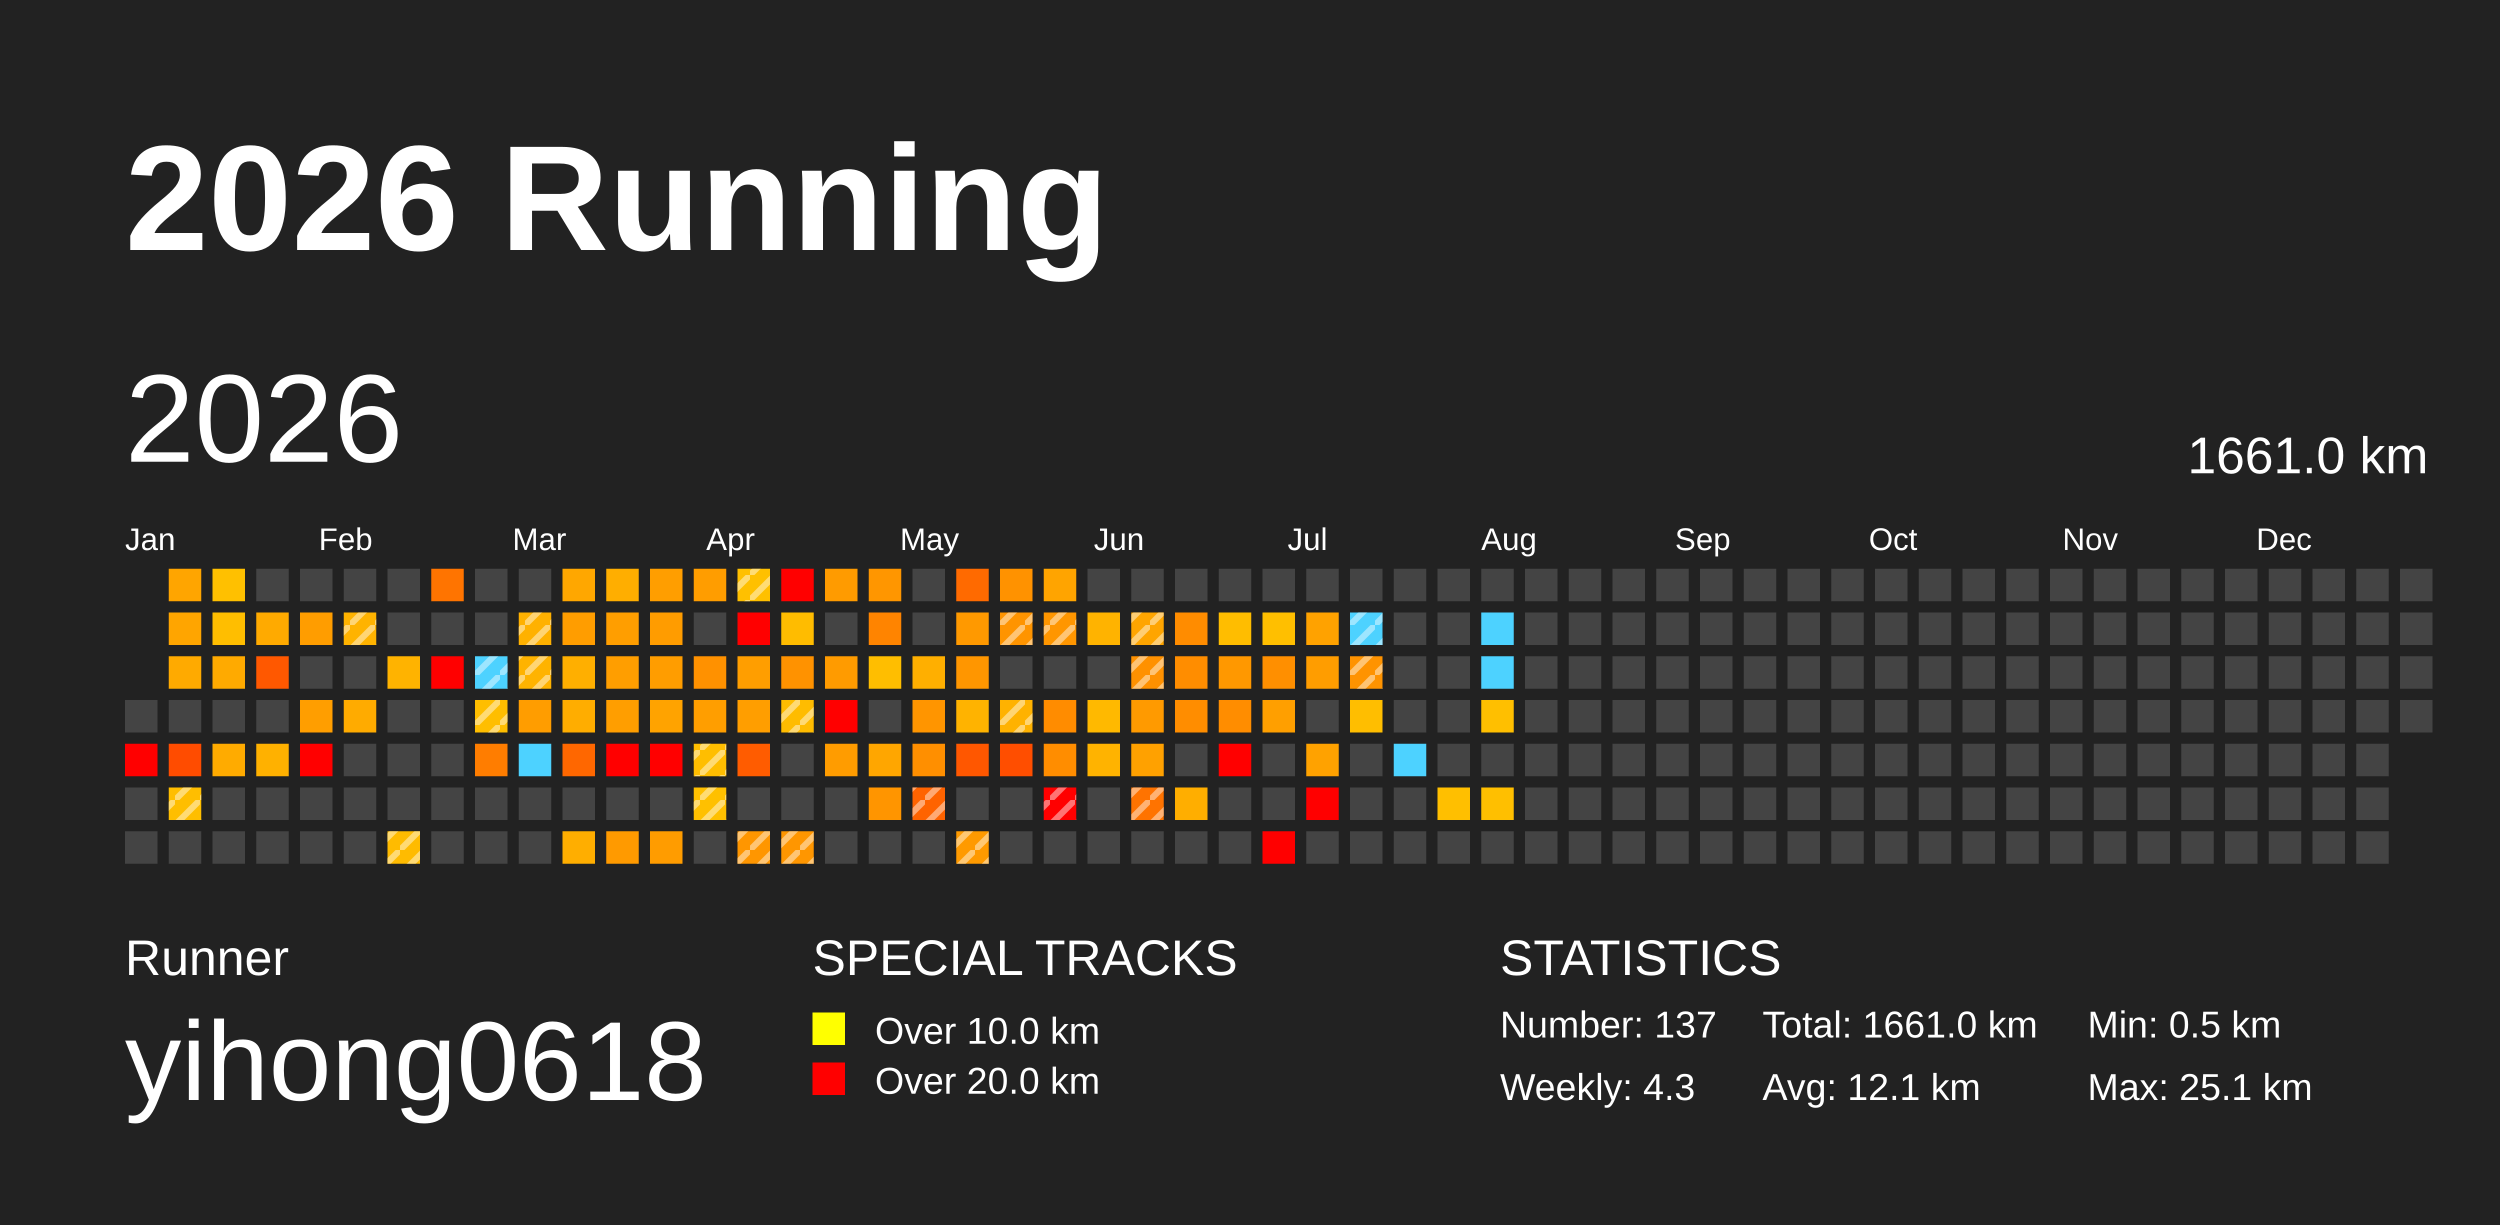
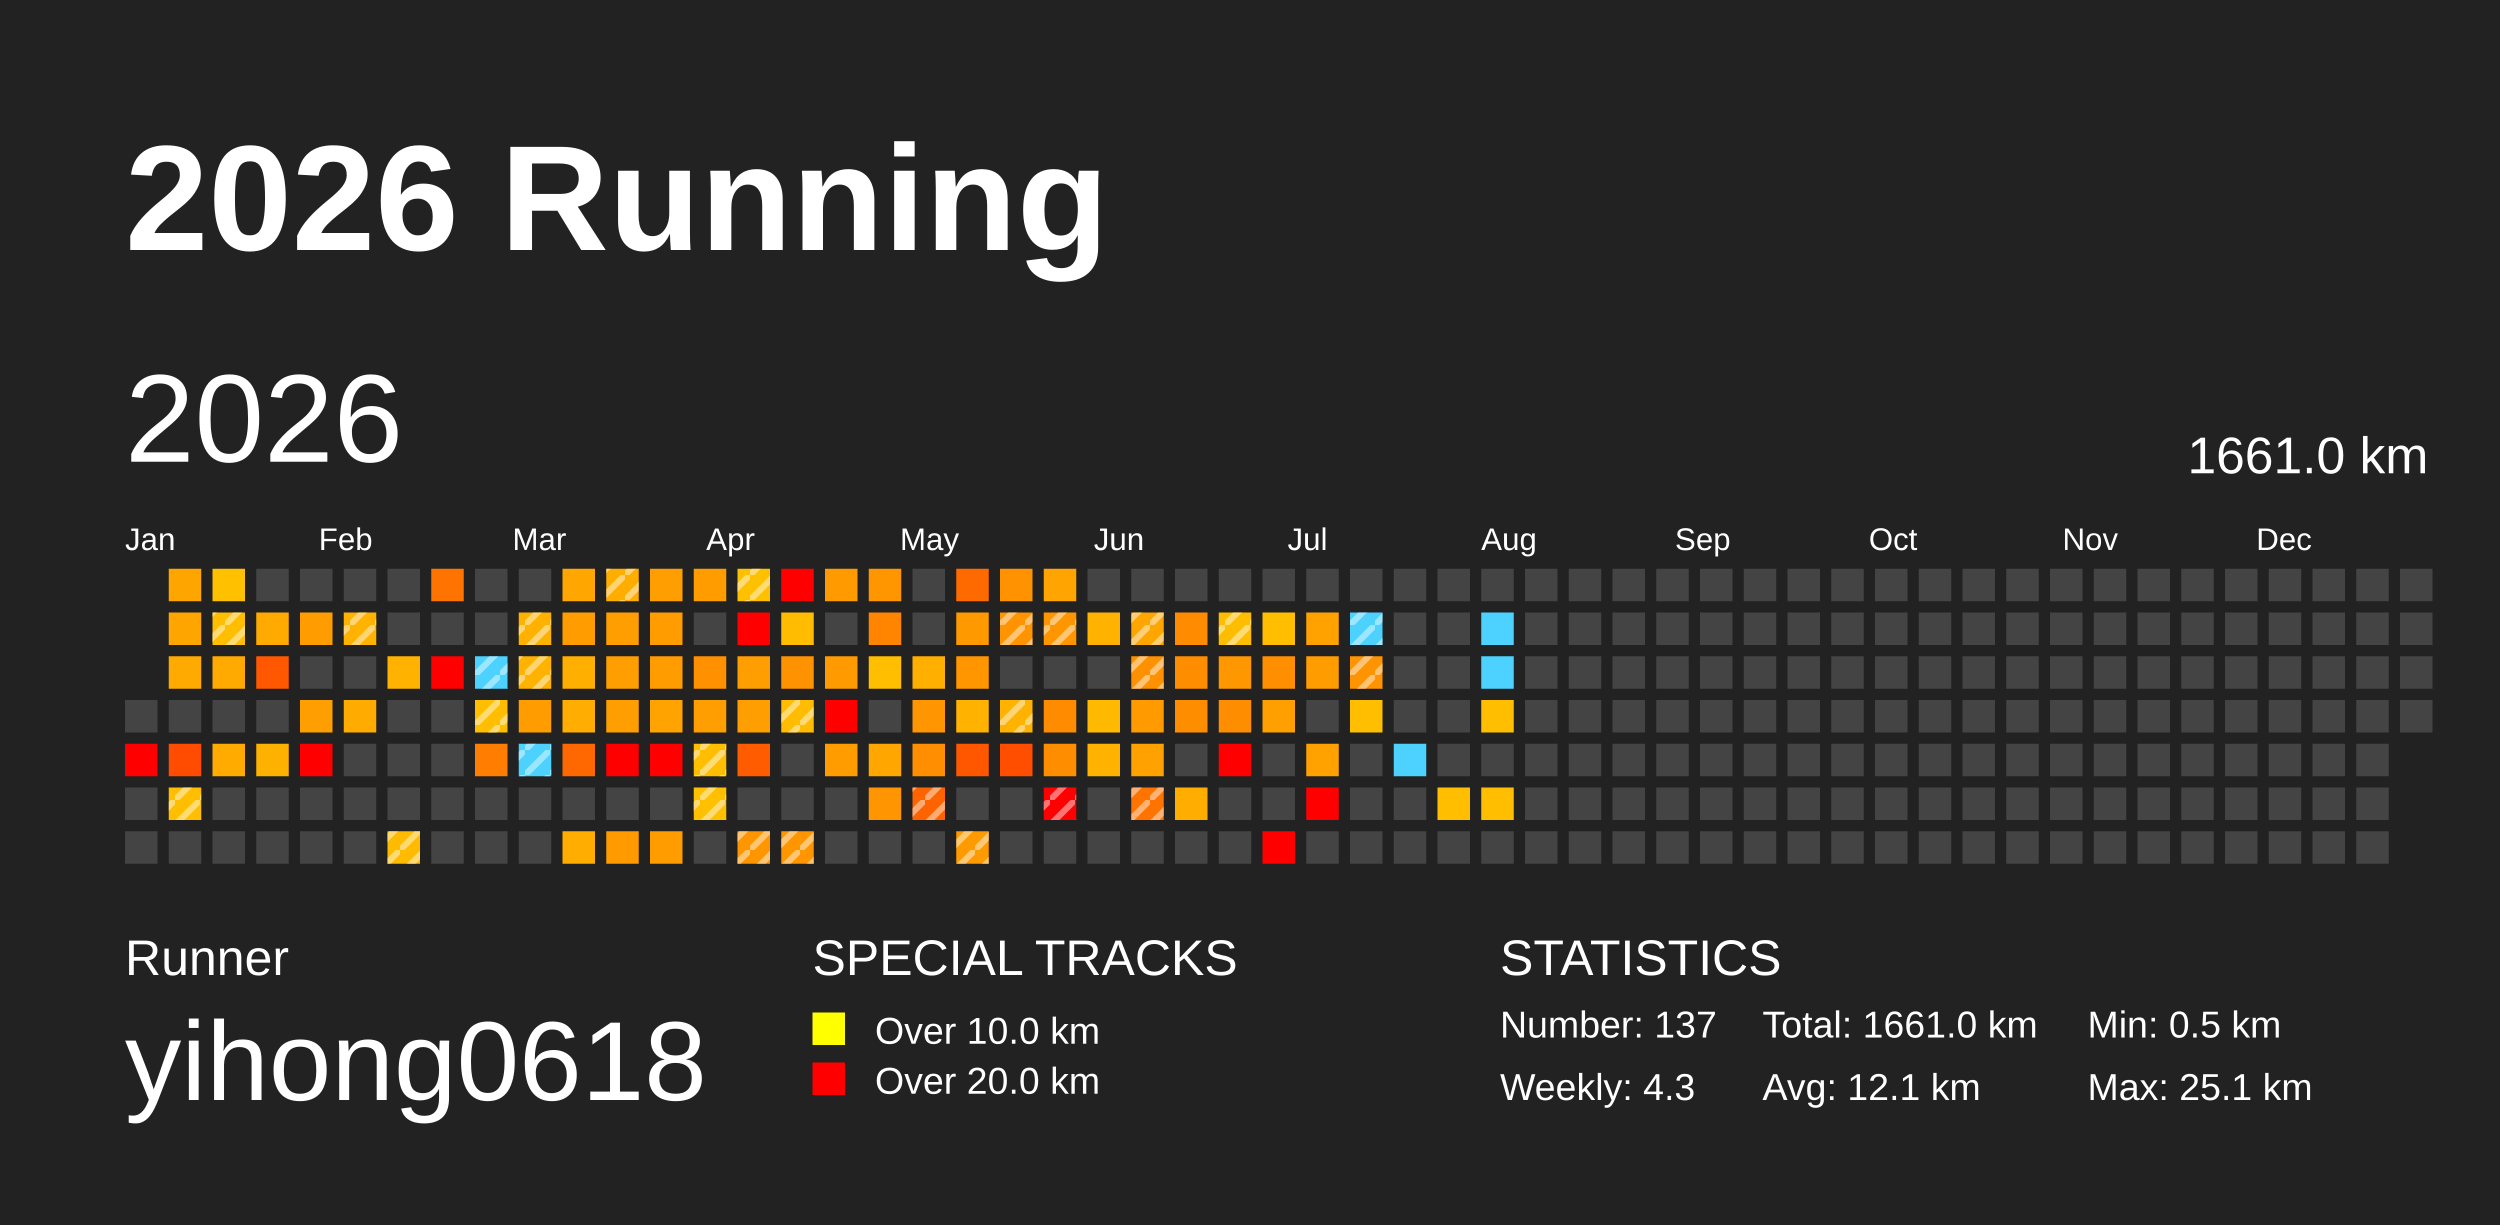
<svg xmlns="http://www.w3.org/2000/svg" baseProfile="full" height="98mm" version="1.1" viewBox="0,0,200,98" width="200mm">
  <defs>
    <pattern height="2" id="indoor-stripe" patternUnits="userSpaceOnUse" width="2">
      <line stroke="white" stroke-opacity="0.45" stroke-width="0.5" x1="0" x2="2" y1="2" y2="0" />
    </pattern>
  </defs>
  <rect fill="#222222" height="98" width="200" x="0" y="0" />
  <text fill="#FFFFFF" style="font-size:12px; font-family:Arial; font-weight:bold;" x="10" y="20">2026 Running</text>
  <text fill="#FFFFFF" style="font-size:4px; font-family:Arial" x="10" y="78">Runner</text>
  <text fill="#FFFFFF" style="font-size:9px; font-family:Arial" x="10" y="88">yihong0618</text>
  <text fill="#FFFFFF" style="font-size:4px; font-family:Arial" x="65" y="78">SPECIAL TRACKS</text>
  <rect fill="yellow" height="2.6" width="2.6" x="65" y="81" />
  <text fill="#FFFFFF" style="font-size:3px; font-family:Arial" x="70" y="83.5">Over 10.0 km</text>
  <rect fill="red" height="2.6" width="2.6" x="65" y="85" />
  <text fill="#FFFFFF" style="font-size:3px; font-family:Arial" x="70" y="87.5">Over 20.0 km</text>
  <text fill="#FFFFFF" style="font-size:4px; font-family:Arial" x="120" y="78">STATISTICS</text>
  <text fill="#FFFFFF" style="font-size:3px; font-family:Arial" x="120" y="83">Number: 137</text>
  <text fill="#FFFFFF" style="font-size:3px; font-family:Arial" x="120" y="88">Weekly: 4.3</text>
  <text fill="#FFFFFF" style="font-size:3px; font-family:Arial" x="141" y="83">Total: 1661.0 km</text>
  <text fill="#FFFFFF" style="font-size:3px; font-family:Arial" x="141" y="88">Avg: 12.1 km</text>
  <text fill="#FFFFFF" style="font-size:3px; font-family:Arial" x="167" y="83">Min: 0.5 km</text>
  <text fill="#FFFFFF" style="font-size:3px; font-family:Arial" x="167" y="88">Max: 25.1 km</text>
  <text dominant-baseline="hanging" fill="#FFFFFF" style="font-size:10.0px; font-family:Arial;" x="10" y="30">2026</text>
  <text dominant-baseline="hanging" fill="#FFFFFF" style="font-size:4.125px; font-family:Arial;" x="175" y="35">1661.0 km</text>
  <text fill="#FFFFFF" style="font-size:2.5px; font-family:Arial" x="10.0" y="44">Jan</text>
  <text fill="#FFFFFF" style="font-size:2.5px; font-family:Arial" x="25.5" y="44">Feb</text>
  <text fill="#FFFFFF" style="font-size:2.5px; font-family:Arial" x="41.0" y="44">Mar</text>
  <text fill="#FFFFFF" style="font-size:2.5px; font-family:Arial" x="56.5" y="44">Apr</text>
  <text fill="#FFFFFF" style="font-size:2.5px; font-family:Arial" x="72.0" y="44">May</text>
  <text fill="#FFFFFF" style="font-size:2.5px; font-family:Arial" x="87.5" y="44">Jun</text>
  <text fill="#FFFFFF" style="font-size:2.5px; font-family:Arial" x="103.0" y="44">Jul</text>
  <text fill="#FFFFFF" style="font-size:2.5px; font-family:Arial" x="118.5" y="44">Aug</text>
  <text fill="#FFFFFF" style="font-size:2.5px; font-family:Arial" x="134.0" y="44">Sep</text>
  <text fill="#FFFFFF" style="font-size:2.5px; font-family:Arial" x="149.5" y="44">Oct</text>
  <text fill="#FFFFFF" style="font-size:2.5px; font-family:Arial" x="165.0" y="44">Nov</text>
  <text fill="#FFFFFF" style="font-size:2.5px; font-family:Arial" x="180.5" y="44">Dec</text>
  <rect fill="#444444" height="2.6" width="2.6" x="10.0" y="56.0" />
  <rect fill="red" height="2.6" width="2.6" x="10.0" y="59.5" />
  <rect fill="#444444" height="2.6" width="2.6" x="10.0" y="63.0" />
  <rect fill="#444444" height="2.6" width="2.6" x="10.0" y="66.5" />
  <rect fill="#ffa500" height="2.6" width="2.6" x="13.5" y="45.5" />
  <rect fill="#ffa500" height="2.6" width="2.6" x="13.5" y="49.0" />
  <rect fill="#ffaa00" height="2.6" width="2.6" x="13.5" y="52.5" />
  <rect fill="#444444" height="2.6" width="2.6" x="13.5" y="56.0" />
  <rect fill="#ff4c00" height="2.6" width="2.6" x="13.5" y="59.5" />
  <rect fill="#ffbe00" height="2.6" width="2.6" x="13.5" y="63.0" />
  <rect fill="url(#indoor-stripe)" height="2.6" style="pointer-events: none;" width="2.6" x="13.5" y="63.0" />
  <rect fill="#444444" height="2.6" width="2.6" x="13.5" y="66.5" />
  <rect fill="#ffc000" height="2.6" width="2.6" x="17.0" y="45.5" />
  <rect fill="#ffbe00" height="2.6" width="2.6" x="17.0" y="49.0" />
+   <rect fill="url(#indoor-stripe)" height="2.6" style="pointer-events: none;" width="2.6" x="17.0" y="49.0" />
  <rect fill="#ffaa00" height="2.6" width="2.6" x="17.0" y="52.5" />
  <rect fill="#444444" height="2.6" width="2.6" x="17.0" y="56.0" />
  <rect fill="#ffab00" height="2.6" width="2.6" x="17.0" y="59.5" />
  <rect fill="#444444" height="2.6" width="2.6" x="17.0" y="63.0" />
  <rect fill="#444444" height="2.6" width="2.6" x="17.0" y="66.5" />
  <rect fill="#444444" height="2.6" width="2.6" x="20.5" y="45.5" />
  <rect fill="#ffaa00" height="2.6" width="2.6" x="20.5" y="49.0" />
  <rect fill="#ff5800" height="2.6" width="2.6" x="20.5" y="52.5" />
  <rect fill="#444444" height="2.6" width="2.6" x="20.5" y="56.0" />
  <rect fill="#ffb100" height="2.6" width="2.6" x="20.5" y="59.5" />
  <rect fill="#444444" height="2.6" width="2.6" x="20.5" y="63.0" />
  <rect fill="#444444" height="2.6" width="2.6" x="20.5" y="66.5" />
  <rect fill="#444444" height="2.6" width="2.6" x="24.0" y="45.5" />
  <rect fill="#ff9d00" height="2.6" width="2.6" x="24.0" y="49.0" />
  <rect fill="#444444" height="2.6" width="2.6" x="24.0" y="52.5" />
  <rect fill="#ff9e00" height="2.6" width="2.6" x="24.0" y="56.0" />
  <rect fill="red" height="2.6" width="2.6" x="24.0" y="59.5" />
  <rect fill="#444444" height="2.6" width="2.6" x="24.0" y="63.0" />
  <rect fill="#444444" height="2.6" width="2.6" x="24.0" y="66.5" />
  <rect fill="#444444" height="2.6" width="2.6" x="27.5" y="45.5" />
  <rect fill="#ffb300" height="2.6" width="2.6" x="27.5" y="49.0" />
  <rect fill="url(#indoor-stripe)" height="2.6" style="pointer-events: none;" width="2.6" x="27.5" y="49.0" />
  <rect fill="#444444" height="2.6" width="2.6" x="27.5" y="52.5" />
  <rect fill="#ffab00" height="2.6" width="2.6" x="27.5" y="56.0" />
  <rect fill="#444444" height="2.6" width="2.6" x="27.5" y="59.5" />
  <rect fill="#444444" height="2.6" width="2.6" x="27.5" y="63.0" />
  <rect fill="#444444" height="2.6" width="2.6" x="27.5" y="66.5" />
  <rect fill="#444444" height="2.6" width="2.6" x="31.0" y="45.5" />
  <rect fill="#444444" height="2.6" width="2.6" x="31.0" y="49.0" />
  <rect fill="#ffb300" height="2.6" width="2.6" x="31.0" y="52.5" />
  <rect fill="#444444" height="2.6" width="2.6" x="31.0" y="56.0" />
  <rect fill="#444444" height="2.6" width="2.6" x="31.0" y="59.5" />
  <rect fill="#444444" height="2.6" width="2.6" x="31.0" y="63.0" />
  <rect fill="#ffbb00" height="2.6" width="2.6" x="31.0" y="66.5" />
  <rect fill="url(#indoor-stripe)" height="2.6" style="pointer-events: none;" width="2.6" x="31.0" y="66.5" />
  <rect fill="#ff7400" height="2.6" width="2.6" x="34.5" y="45.5" />
  <rect fill="#444444" height="2.6" width="2.6" x="34.5" y="49.0" />
  <rect fill="red" height="2.6" width="2.6" x="34.5" y="52.5" />
  <rect fill="#444444" height="2.6" width="2.6" x="34.5" y="56.0" />
  <rect fill="#444444" height="2.6" width="2.6" x="34.5" y="59.5" />
  <rect fill="#444444" height="2.6" width="2.6" x="34.5" y="63.0" />
  <rect fill="#444444" height="2.6" width="2.6" x="34.5" y="66.5" />
  <rect fill="#444444" height="2.6" width="2.6" x="38.0" y="45.5" />
  <rect fill="#444444" height="2.6" width="2.6" x="38.0" y="49.0" />
  <rect fill="#4dd2ff" height="2.6" width="2.6" x="38.0" y="52.5" />
  <rect fill="url(#indoor-stripe)" height="2.6" style="pointer-events: none;" width="2.6" x="38.0" y="52.5" />
  <rect fill="#ffbe00" height="2.6" width="2.6" x="38.0" y="56.0" />
  <rect fill="url(#indoor-stripe)" height="2.6" style="pointer-events: none;" width="2.6" x="38.0" y="56.0" />
  <rect fill="#ff7d00" height="2.6" width="2.6" x="38.0" y="59.5" />
  <rect fill="#444444" height="2.6" width="2.6" x="38.0" y="63.0" />
  <rect fill="#444444" height="2.6" width="2.6" x="38.0" y="66.5" />
  <rect fill="#444444" height="2.6" width="2.6" x="41.5" y="45.5" />
  <rect fill="#ffb100" height="2.6" width="2.6" x="41.5" y="49.0" />
  <rect fill="url(#indoor-stripe)" height="2.6" style="pointer-events: none;" width="2.6" x="41.5" y="49.0" />
  <rect fill="#ffb300" height="2.6" width="2.6" x="41.5" y="52.5" />
  <rect fill="url(#indoor-stripe)" height="2.6" style="pointer-events: none;" width="2.6" x="41.5" y="52.5" />
  <rect fill="#ff9d00" height="2.6" width="2.6" x="41.5" y="56.0" />
  <rect fill="#4dd2ff" height="2.6" width="2.6" x="41.5" y="59.5" />
+   <rect fill="url(#indoor-stripe)" height="2.6" style="pointer-events: none;" width="2.6" x="41.5" y="59.5" />
  <rect fill="#444444" height="2.6" width="2.6" x="41.5" y="63.0" />
  <rect fill="#444444" height="2.6" width="2.6" x="41.5" y="66.5" />
  <rect fill="#ffa700" height="2.6" width="2.6" x="45.0" y="45.5" />
  <rect fill="#ff9d00" height="2.6" width="2.6" x="45.0" y="49.0" />
  <rect fill="#ffaf00" height="2.6" width="2.6" x="45.0" y="52.5" />
  <rect fill="#ffad00" height="2.6" width="2.6" x="45.0" y="56.0" />
  <rect fill="#ff6700" height="2.6" width="2.6" x="45.0" y="59.5" />
  <rect fill="#444444" height="2.6" width="2.6" x="45.0" y="63.0" />
  <rect fill="#ffae00" height="2.6" width="2.6" x="45.0" y="66.5" />
  <rect fill="#ffae00" height="2.6" width="2.6" x="48.5" y="45.5" />
+   <rect fill="url(#indoor-stripe)" height="2.6" style="pointer-events: none;" width="2.6" x="48.5" y="45.5" />
  <rect fill="#ff9e00" height="2.6" width="2.6" x="48.5" y="49.0" />
  <rect fill="#ff9e00" height="2.6" width="2.6" x="48.5" y="52.5" />
  <rect fill="#ff9e00" height="2.6" width="2.6" x="48.5" y="56.0" />
  <rect fill="red" height="2.6" width="2.6" x="48.5" y="59.5" />
  <rect fill="#444444" height="2.6" width="2.6" x="48.5" y="63.0" />
  <rect fill="#ff9a00" height="2.6" width="2.6" x="48.5" y="66.5" />
  <rect fill="#ff9e00" height="2.6" width="2.6" x="52.0" y="45.5" />
  <rect fill="#ff9c00" height="2.6" width="2.6" x="52.0" y="49.0" />
  <rect fill="#ff9d00" height="2.6" width="2.6" x="52.0" y="52.5" />
  <rect fill="#ffa300" height="2.6" width="2.6" x="52.0" y="56.0" />
  <rect fill="red" height="2.6" width="2.6" x="52.0" y="59.5" />
  <rect fill="#444444" height="2.6" width="2.6" x="52.0" y="63.0" />
  <rect fill="#ff9c00" height="2.6" width="2.6" x="52.0" y="66.5" />
  <rect fill="#ff9d00" height="2.6" width="2.6" x="55.5" y="45.5" />
  <rect fill="#444444" height="2.6" width="2.6" x="55.5" y="49.0" />
  <rect fill="#ff9100" height="2.6" width="2.6" x="55.5" y="52.5" />
  <rect fill="#ff9e00" height="2.6" width="2.6" x="55.5" y="56.0" />
  <rect fill="#ffbe00" height="2.6" width="2.6" x="55.5" y="59.5" />
  <rect fill="url(#indoor-stripe)" height="2.6" style="pointer-events: none;" width="2.6" x="55.5" y="59.5" />
  <rect fill="#ffc000" height="2.6" width="2.6" x="55.5" y="63.0" />
  <rect fill="url(#indoor-stripe)" height="2.6" style="pointer-events: none;" width="2.6" x="55.5" y="63.0" />
  <rect fill="#444444" height="2.6" width="2.6" x="55.5" y="66.5" />
  <rect fill="#ffc000" height="2.6" width="2.6" x="59.0" y="45.5" />
  <rect fill="url(#indoor-stripe)" height="2.6" style="pointer-events: none;" width="2.6" x="59.0" y="45.5" />
  <rect fill="red" height="2.6" width="2.6" x="59.0" y="49.0" />
  <rect fill="#ff9e00" height="2.6" width="2.6" x="59.0" y="52.5" />
  <rect fill="#ff9e00" height="2.6" width="2.6" x="59.0" y="56.0" />
  <rect fill="#ff5c00" height="2.6" width="2.6" x="59.0" y="59.5" />
  <rect fill="#444444" height="2.6" width="2.6" x="59.0" y="63.0" />
  <rect fill="#ff9600" height="2.6" width="2.6" x="59.0" y="66.5" />
  <rect fill="url(#indoor-stripe)" height="2.6" style="pointer-events: none;" width="2.6" x="59.0" y="66.5" />
  <rect fill="red" height="2.6" width="2.6" x="62.5" y="45.5" />
  <rect fill="#ffbc00" height="2.6" width="2.6" x="62.5" y="49.0" />
  <rect fill="#ff9200" height="2.6" width="2.6" x="62.5" y="52.5" />
  <rect fill="#ffbc00" height="2.6" width="2.6" x="62.5" y="56.0" />
  <rect fill="url(#indoor-stripe)" height="2.6" style="pointer-events: none;" width="2.6" x="62.5" y="56.0" />
  <rect fill="#444444" height="2.6" width="2.6" x="62.5" y="59.5" />
  <rect fill="#444444" height="2.6" width="2.6" x="62.5" y="63.0" />
  <rect fill="#ff9600" height="2.6" width="2.6" x="62.5" y="66.5" />
  <rect fill="url(#indoor-stripe)" height="2.6" style="pointer-events: none;" width="2.6" x="62.5" y="66.5" />
  <rect fill="#ff9b00" height="2.6" width="2.6" x="66.0" y="45.5" />
  <rect fill="#444444" height="2.6" width="2.6" x="66.0" y="49.0" />
  <rect fill="#ff9b00" height="2.6" width="2.6" x="66.0" y="52.5" />
  <rect fill="red" height="2.6" width="2.6" x="66.0" y="56.0" />
  <rect fill="#ff9c00" height="2.6" width="2.6" x="66.0" y="59.5" />
  <rect fill="#444444" height="2.6" width="2.6" x="66.0" y="63.0" />
  <rect fill="#444444" height="2.6" width="2.6" x="66.0" y="66.5" />
  <rect fill="#ff9600" height="2.6" width="2.6" x="69.5" y="45.5" />
  <rect fill="#ff8400" height="2.6" width="2.6" x="69.5" y="49.0" />
  <rect fill="#ffbe00" height="2.6" width="2.6" x="69.5" y="52.5" />
  <rect fill="#444444" height="2.6" width="2.6" x="69.5" y="56.0" />
  <rect fill="#ffa600" height="2.6" width="2.6" x="69.5" y="59.5" />
  <rect fill="#ff9500" height="2.6" width="2.6" x="69.5" y="63.0" />
  <rect fill="#444444" height="2.6" width="2.6" x="69.5" y="66.5" />
  <rect fill="#444444" height="2.6" width="2.6" x="73.0" y="45.5" />
  <rect fill="#444444" height="2.6" width="2.6" x="73.0" y="49.0" />
  <rect fill="#ffaf00" height="2.6" width="2.6" x="73.0" y="52.5" />
  <rect fill="#ff9500" height="2.6" width="2.6" x="73.0" y="56.0" />
  <rect fill="#ff8f00" height="2.6" width="2.6" x="73.0" y="59.5" />
  <rect fill="#ff6300" height="2.6" width="2.6" x="73.0" y="63.0" />
  <rect fill="url(#indoor-stripe)" height="2.6" style="pointer-events: none;" width="2.6" x="73.0" y="63.0" />
  <rect fill="#444444" height="2.6" width="2.6" x="73.0" y="66.5" />
  <rect fill="#ff6a00" height="2.6" width="2.6" x="76.5" y="45.5" />
  <rect fill="#ff9900" height="2.6" width="2.6" x="76.5" y="49.0" />
  <rect fill="#ff9600" height="2.6" width="2.6" x="76.5" y="52.5" />
  <rect fill="#ffb300" height="2.6" width="2.6" x="76.5" y="56.0" />
  <rect fill="#ff5700" height="2.6" width="2.6" x="76.5" y="59.5" />
  <rect fill="#444444" height="2.6" width="2.6" x="76.5" y="63.0" />
  <rect fill="#ff9a00" height="2.6" width="2.6" x="76.5" y="66.5" />
  <rect fill="url(#indoor-stripe)" height="2.6" style="pointer-events: none;" width="2.6" x="76.5" y="66.5" />
  <rect fill="#ff9200" height="2.6" width="2.6" x="80.0" y="45.5" />
  <rect fill="#ff9400" height="2.6" width="2.6" x="80.0" y="49.0" />
  <rect fill="url(#indoor-stripe)" height="2.6" style="pointer-events: none;" width="2.6" x="80.0" y="49.0" />
  <rect fill="#444444" height="2.6" width="2.6" x="80.0" y="52.5" />
  <rect fill="#ffb200" height="2.6" width="2.6" x="80.0" y="56.0" />
  <rect fill="url(#indoor-stripe)" height="2.6" style="pointer-events: none;" width="2.6" x="80.0" y="56.0" />
  <rect fill="#ff4e00" height="2.6" width="2.6" x="80.0" y="59.5" />
  <rect fill="#444444" height="2.6" width="2.6" x="80.0" y="63.0" />
  <rect fill="#444444" height="2.6" width="2.6" x="80.0" y="66.5" />
  <rect fill="#ffa400" height="2.6" width="2.6" x="83.5" y="45.5" />
  <rect fill="#ff9600" height="2.6" width="2.6" x="83.5" y="49.0" />
  <rect fill="url(#indoor-stripe)" height="2.6" style="pointer-events: none;" width="2.6" x="83.5" y="49.0" />
  <rect fill="#444444" height="2.6" width="2.6" x="83.5" y="52.5" />
  <rect fill="#ff8c00" height="2.6" width="2.6" x="83.5" y="56.0" />
  <rect fill="#ff8d00" height="2.6" width="2.6" x="83.5" y="59.5" />
  <rect fill="red" height="2.6" width="2.6" x="83.5" y="63.0" />
  <rect fill="url(#indoor-stripe)" height="2.6" style="pointer-events: none;" width="2.6" x="83.5" y="63.0" />
  <rect fill="#444444" height="2.6" width="2.6" x="83.5" y="66.5" />
  <rect fill="#444444" height="2.6" width="2.6" x="87.0" y="45.5" />
  <rect fill="#ffb300" height="2.6" width="2.6" x="87.0" y="49.0" />
  <rect fill="#444444" height="2.6" width="2.6" x="87.0" y="52.5" />
  <rect fill="#ffb900" height="2.6" width="2.6" x="87.0" y="56.0" />
  <rect fill="#ffb300" height="2.6" width="2.6" x="87.0" y="59.5" />
  <rect fill="#444444" height="2.6" width="2.6" x="87.0" y="63.0" />
  <rect fill="#444444" height="2.6" width="2.6" x="87.0" y="66.5" />
  <rect fill="#444444" height="2.6" width="2.6" x="90.5" y="45.5" />
  <rect fill="#ffa500" height="2.6" width="2.6" x="90.5" y="49.0" />
  <rect fill="url(#indoor-stripe)" height="2.6" style="pointer-events: none;" width="2.6" x="90.5" y="49.0" />
  <rect fill="#ff9100" height="2.6" width="2.6" x="90.5" y="52.5" />
  <rect fill="url(#indoor-stripe)" height="2.6" style="pointer-events: none;" width="2.6" x="90.5" y="52.5" />
  <rect fill="#ff9a00" height="2.6" width="2.6" x="90.5" y="56.0" />
  <rect fill="#ffa100" height="2.6" width="2.6" x="90.5" y="59.5" />
  <rect fill="#ff7300" height="2.6" width="2.6" x="90.5" y="63.0" />
  <rect fill="url(#indoor-stripe)" height="2.6" style="pointer-events: none;" width="2.6" x="90.5" y="63.0" />
  <rect fill="#444444" height="2.6" width="2.6" x="90.5" y="66.5" />
  <rect fill="#444444" height="2.6" width="2.6" x="94.0" y="45.5" />
  <rect fill="#ff8c00" height="2.6" width="2.6" x="94.0" y="49.0" />
  <rect fill="#ff8d00" height="2.6" width="2.6" x="94.0" y="52.5" />
  <rect fill="#ff8d00" height="2.6" width="2.6" x="94.0" y="56.0" />
  <rect fill="#444444" height="2.6" width="2.6" x="94.0" y="59.5" />
  <rect fill="#ffae00" height="2.6" width="2.6" x="94.0" y="63.0" />
  <rect fill="#444444" height="2.6" width="2.6" x="94.0" y="66.5" />
  <rect fill="#444444" height="2.6" width="2.6" x="97.5" y="45.5" />
  <rect fill="#ffbd00" height="2.6" width="2.6" x="97.5" y="49.0" />
+   <rect fill="url(#indoor-stripe)" height="2.6" style="pointer-events: none;" width="2.6" x="97.5" y="49.0" />
  <rect fill="#ff9800" height="2.6" width="2.6" x="97.5" y="52.5" />
  <rect fill="#ff8d00" height="2.6" width="2.6" x="97.5" y="56.0" />
  <rect fill="red" height="2.6" width="2.6" x="97.5" y="59.5" />
  <rect fill="#444444" height="2.6" width="2.6" x="97.5" y="63.0" />
  <rect fill="#444444" height="2.6" width="2.6" x="97.5" y="66.5" />
  <rect fill="#444444" height="2.6" width="2.6" x="101.0" y="45.5" />
  <rect fill="#ffbf00" height="2.6" width="2.6" x="101.0" y="49.0" />
  <rect fill="#ff8f00" height="2.6" width="2.6" x="101.0" y="52.5" />
  <rect fill="#ff9f00" height="2.6" width="2.6" x="101.0" y="56.0" />
  <rect fill="#444444" height="2.6" width="2.6" x="101.0" y="59.5" />
  <rect fill="#444444" height="2.6" width="2.6" x="101.0" y="63.0" />
  <rect fill="red" height="2.6" width="2.6" x="101.0" y="66.5" />
  <rect fill="#444444" height="2.6" width="2.6" x="104.5" y="45.5" />
  <rect fill="#ffa200" height="2.6" width="2.6" x="104.5" y="49.0" />
  <rect fill="#ff9d00" height="2.6" width="2.6" x="104.5" y="52.5" />
  <rect fill="#444444" height="2.6" width="2.6" x="104.5" y="56.0" />
  <rect fill="#ffa200" height="2.6" width="2.6" x="104.5" y="59.5" />
  <rect fill="red" height="2.6" width="2.6" x="104.5" y="63.0" />
  <rect fill="#444444" height="2.6" width="2.6" x="104.5" y="66.5" />
  <rect fill="#444444" height="2.6" width="2.6" x="108.0" y="45.5" />
  <rect fill="#4dd2ff" height="2.6" width="2.6" x="108.0" y="49.0" />
  <rect fill="url(#indoor-stripe)" height="2.6" style="pointer-events: none;" width="2.6" x="108.0" y="49.0" />
  <rect fill="#ff9300" height="2.6" width="2.6" x="108.0" y="52.5" />
  <rect fill="url(#indoor-stripe)" height="2.6" style="pointer-events: none;" width="2.6" x="108.0" y="52.5" />
  <rect fill="#ffbe00" height="2.6" width="2.6" x="108.0" y="56.0" />
  <rect fill="#444444" height="2.6" width="2.6" x="108.0" y="59.5" />
  <rect fill="#444444" height="2.6" width="2.6" x="108.0" y="63.0" />
  <rect fill="#444444" height="2.6" width="2.6" x="108.0" y="66.5" />
  <rect fill="#444444" height="2.6" width="2.6" x="111.5" y="45.5" />
  <rect fill="#444444" height="2.6" width="2.6" x="111.5" y="49.0" />
  <rect fill="#444444" height="2.6" width="2.6" x="111.5" y="52.5" />
  <rect fill="#444444" height="2.6" width="2.6" x="111.5" y="56.0" />
  <rect fill="#4dd2ff" height="2.6" width="2.6" x="111.5" y="59.5" />
  <rect fill="#444444" height="2.6" width="2.6" x="111.5" y="63.0" />
  <rect fill="#444444" height="2.6" width="2.6" x="111.5" y="66.5" />
  <rect fill="#444444" height="2.6" width="2.6" x="115.0" y="45.5" />
  <rect fill="#444444" height="2.6" width="2.6" x="115.0" y="49.0" />
  <rect fill="#444444" height="2.6" width="2.6" x="115.0" y="52.5" />
  <rect fill="#444444" height="2.6" width="2.6" x="115.0" y="56.0" />
  <rect fill="#444444" height="2.6" width="2.6" x="115.0" y="59.5" />
  <rect fill="#ffbf00" height="2.6" width="2.6" x="115.0" y="63.0" />
  <rect fill="#444444" height="2.6" width="2.6" x="115.0" y="66.5" />
  <rect fill="#444444" height="2.6" width="2.6" x="118.5" y="45.5" />
  <rect fill="#4dd2ff" height="2.6" width="2.6" x="118.5" y="49.0" />
  <rect fill="#4dd2ff" height="2.6" width="2.6" x="118.5" y="52.5" />
  <rect fill="#ffbf00" height="2.6" width="2.6" x="118.5" y="56.0" />
  <rect fill="#444444" height="2.6" width="2.6" x="118.5" y="59.5" />
  <rect fill="#ffbf00" height="2.6" width="2.6" x="118.5" y="63.0" />
  <rect fill="#444444" height="2.6" width="2.6" x="118.5" y="66.5" />
  <rect fill="#444444" height="2.6" width="2.6" x="122.0" y="45.5" />
  <rect fill="#444444" height="2.6" width="2.6" x="122.0" y="49.0" />
  <rect fill="#444444" height="2.6" width="2.6" x="122.0" y="52.5" />
  <rect fill="#444444" height="2.6" width="2.6" x="122.0" y="56.0" />
  <rect fill="#444444" height="2.6" width="2.6" x="122.0" y="59.5" />
  <rect fill="#444444" height="2.6" width="2.6" x="122.0" y="63.0" />
  <rect fill="#444444" height="2.6" width="2.6" x="122.0" y="66.5" />
  <rect fill="#444444" height="2.6" width="2.6" x="125.5" y="45.5" />
  <rect fill="#444444" height="2.6" width="2.6" x="125.5" y="49.0" />
  <rect fill="#444444" height="2.6" width="2.6" x="125.5" y="52.5" />
  <rect fill="#444444" height="2.6" width="2.6" x="125.5" y="56.0" />
  <rect fill="#444444" height="2.6" width="2.6" x="125.5" y="59.5" />
  <rect fill="#444444" height="2.6" width="2.6" x="125.5" y="63.0" />
  <rect fill="#444444" height="2.6" width="2.6" x="125.5" y="66.5" />
  <rect fill="#444444" height="2.6" width="2.6" x="129.0" y="45.5" />
  <rect fill="#444444" height="2.6" width="2.6" x="129.0" y="49.0" />
  <rect fill="#444444" height="2.6" width="2.6" x="129.0" y="52.5" />
  <rect fill="#444444" height="2.6" width="2.6" x="129.0" y="56.0" />
  <rect fill="#444444" height="2.6" width="2.6" x="129.0" y="59.5" />
  <rect fill="#444444" height="2.6" width="2.6" x="129.0" y="63.0" />
  <rect fill="#444444" height="2.6" width="2.6" x="129.0" y="66.5" />
  <rect fill="#444444" height="2.6" width="2.6" x="132.5" y="45.5" />
  <rect fill="#444444" height="2.6" width="2.6" x="132.5" y="49.0" />
  <rect fill="#444444" height="2.6" width="2.6" x="132.5" y="52.5" />
  <rect fill="#444444" height="2.6" width="2.6" x="132.5" y="56.0" />
  <rect fill="#444444" height="2.6" width="2.6" x="132.5" y="59.5" />
  <rect fill="#444444" height="2.6" width="2.6" x="132.5" y="63.0" />
  <rect fill="#444444" height="2.6" width="2.6" x="132.5" y="66.5" />
  <rect fill="#444444" height="2.6" width="2.6" x="136.0" y="45.5" />
  <rect fill="#444444" height="2.6" width="2.6" x="136.0" y="49.0" />
  <rect fill="#444444" height="2.6" width="2.6" x="136.0" y="52.5" />
  <rect fill="#444444" height="2.6" width="2.6" x="136.0" y="56.0" />
  <rect fill="#444444" height="2.6" width="2.6" x="136.0" y="59.5" />
  <rect fill="#444444" height="2.6" width="2.6" x="136.0" y="63.0" />
  <rect fill="#444444" height="2.6" width="2.6" x="136.0" y="66.5" />
  <rect fill="#444444" height="2.6" width="2.6" x="139.5" y="45.5" />
  <rect fill="#444444" height="2.6" width="2.6" x="139.5" y="49.0" />
  <rect fill="#444444" height="2.6" width="2.6" x="139.5" y="52.5" />
  <rect fill="#444444" height="2.6" width="2.6" x="139.5" y="56.0" />
  <rect fill="#444444" height="2.6" width="2.6" x="139.5" y="59.5" />
  <rect fill="#444444" height="2.6" width="2.6" x="139.5" y="63.0" />
  <rect fill="#444444" height="2.6" width="2.6" x="139.5" y="66.5" />
  <rect fill="#444444" height="2.6" width="2.6" x="143.0" y="45.5" />
  <rect fill="#444444" height="2.6" width="2.6" x="143.0" y="49.0" />
  <rect fill="#444444" height="2.6" width="2.6" x="143.0" y="52.5" />
  <rect fill="#444444" height="2.6" width="2.6" x="143.0" y="56.0" />
  <rect fill="#444444" height="2.6" width="2.6" x="143.0" y="59.5" />
  <rect fill="#444444" height="2.6" width="2.6" x="143.0" y="63.0" />
  <rect fill="#444444" height="2.6" width="2.6" x="143.0" y="66.5" />
  <rect fill="#444444" height="2.6" width="2.6" x="146.5" y="45.5" />
  <rect fill="#444444" height="2.6" width="2.6" x="146.5" y="49.0" />
  <rect fill="#444444" height="2.6" width="2.6" x="146.5" y="52.5" />
  <rect fill="#444444" height="2.6" width="2.6" x="146.5" y="56.0" />
  <rect fill="#444444" height="2.6" width="2.6" x="146.5" y="59.5" />
  <rect fill="#444444" height="2.6" width="2.6" x="146.5" y="63.0" />
  <rect fill="#444444" height="2.6" width="2.6" x="146.5" y="66.5" />
  <rect fill="#444444" height="2.6" width="2.6" x="150.0" y="45.5" />
  <rect fill="#444444" height="2.6" width="2.6" x="150.0" y="49.0" />
  <rect fill="#444444" height="2.6" width="2.6" x="150.0" y="52.5" />
  <rect fill="#444444" height="2.6" width="2.6" x="150.0" y="56.0" />
  <rect fill="#444444" height="2.6" width="2.6" x="150.0" y="59.5" />
  <rect fill="#444444" height="2.6" width="2.6" x="150.0" y="63.0" />
  <rect fill="#444444" height="2.6" width="2.6" x="150.0" y="66.5" />
  <rect fill="#444444" height="2.6" width="2.6" x="153.5" y="45.5" />
  <rect fill="#444444" height="2.6" width="2.6" x="153.5" y="49.0" />
  <rect fill="#444444" height="2.6" width="2.6" x="153.5" y="52.5" />
  <rect fill="#444444" height="2.6" width="2.6" x="153.5" y="56.0" />
  <rect fill="#444444" height="2.6" width="2.6" x="153.5" y="59.5" />
  <rect fill="#444444" height="2.6" width="2.6" x="153.5" y="63.0" />
  <rect fill="#444444" height="2.6" width="2.6" x="153.5" y="66.5" />
  <rect fill="#444444" height="2.6" width="2.6" x="157.0" y="45.5" />
  <rect fill="#444444" height="2.6" width="2.6" x="157.0" y="49.0" />
  <rect fill="#444444" height="2.6" width="2.6" x="157.0" y="52.5" />
  <rect fill="#444444" height="2.6" width="2.6" x="157.0" y="56.0" />
  <rect fill="#444444" height="2.6" width="2.6" x="157.0" y="59.5" />
  <rect fill="#444444" height="2.6" width="2.6" x="157.0" y="63.0" />
  <rect fill="#444444" height="2.6" width="2.6" x="157.0" y="66.5" />
  <rect fill="#444444" height="2.6" width="2.6" x="160.5" y="45.5" />
  <rect fill="#444444" height="2.6" width="2.6" x="160.5" y="49.0" />
  <rect fill="#444444" height="2.6" width="2.6" x="160.5" y="52.5" />
  <rect fill="#444444" height="2.6" width="2.6" x="160.5" y="56.0" />
  <rect fill="#444444" height="2.6" width="2.6" x="160.5" y="59.5" />
  <rect fill="#444444" height="2.6" width="2.6" x="160.5" y="63.0" />
  <rect fill="#444444" height="2.6" width="2.6" x="160.5" y="66.5" />
  <rect fill="#444444" height="2.6" width="2.6" x="164.0" y="45.5" />
  <rect fill="#444444" height="2.6" width="2.6" x="164.0" y="49.0" />
  <rect fill="#444444" height="2.6" width="2.6" x="164.0" y="52.5" />
  <rect fill="#444444" height="2.6" width="2.6" x="164.0" y="56.0" />
  <rect fill="#444444" height="2.6" width="2.6" x="164.0" y="59.5" />
  <rect fill="#444444" height="2.6" width="2.6" x="164.0" y="63.0" />
  <rect fill="#444444" height="2.6" width="2.6" x="164.0" y="66.5" />
  <rect fill="#444444" height="2.6" width="2.6" x="167.5" y="45.5" />
  <rect fill="#444444" height="2.6" width="2.6" x="167.5" y="49.0" />
  <rect fill="#444444" height="2.6" width="2.6" x="167.5" y="52.5" />
  <rect fill="#444444" height="2.6" width="2.6" x="167.5" y="56.0" />
  <rect fill="#444444" height="2.6" width="2.6" x="167.5" y="59.5" />
  <rect fill="#444444" height="2.6" width="2.6" x="167.5" y="63.0" />
  <rect fill="#444444" height="2.6" width="2.6" x="167.5" y="66.5" />
  <rect fill="#444444" height="2.6" width="2.6" x="171.0" y="45.5" />
  <rect fill="#444444" height="2.6" width="2.6" x="171.0" y="49.0" />
  <rect fill="#444444" height="2.6" width="2.6" x="171.0" y="52.5" />
  <rect fill="#444444" height="2.6" width="2.6" x="171.0" y="56.0" />
  <rect fill="#444444" height="2.6" width="2.6" x="171.0" y="59.5" />
  <rect fill="#444444" height="2.6" width="2.6" x="171.0" y="63.0" />
  <rect fill="#444444" height="2.6" width="2.6" x="171.0" y="66.5" />
  <rect fill="#444444" height="2.6" width="2.6" x="174.5" y="45.5" />
  <rect fill="#444444" height="2.6" width="2.6" x="174.5" y="49.0" />
  <rect fill="#444444" height="2.6" width="2.6" x="174.5" y="52.5" />
  <rect fill="#444444" height="2.6" width="2.6" x="174.5" y="56.0" />
  <rect fill="#444444" height="2.6" width="2.6" x="174.5" y="59.5" />
  <rect fill="#444444" height="2.6" width="2.6" x="174.5" y="63.0" />
  <rect fill="#444444" height="2.6" width="2.6" x="174.5" y="66.5" />
  <rect fill="#444444" height="2.6" width="2.6" x="178.0" y="45.5" />
  <rect fill="#444444" height="2.6" width="2.6" x="178.0" y="49.0" />
  <rect fill="#444444" height="2.6" width="2.6" x="178.0" y="52.5" />
  <rect fill="#444444" height="2.6" width="2.6" x="178.0" y="56.0" />
  <rect fill="#444444" height="2.6" width="2.6" x="178.0" y="59.5" />
  <rect fill="#444444" height="2.6" width="2.6" x="178.0" y="63.0" />
  <rect fill="#444444" height="2.6" width="2.6" x="178.0" y="66.5" />
  <rect fill="#444444" height="2.6" width="2.6" x="181.5" y="45.5" />
  <rect fill="#444444" height="2.6" width="2.6" x="181.5" y="49.0" />
  <rect fill="#444444" height="2.6" width="2.6" x="181.5" y="52.5" />
  <rect fill="#444444" height="2.6" width="2.6" x="181.5" y="56.0" />
  <rect fill="#444444" height="2.6" width="2.6" x="181.5" y="59.5" />
  <rect fill="#444444" height="2.6" width="2.6" x="181.5" y="63.0" />
  <rect fill="#444444" height="2.6" width="2.6" x="181.5" y="66.5" />
  <rect fill="#444444" height="2.6" width="2.6" x="185.0" y="45.5" />
  <rect fill="#444444" height="2.6" width="2.6" x="185.0" y="49.0" />
  <rect fill="#444444" height="2.6" width="2.6" x="185.0" y="52.5" />
  <rect fill="#444444" height="2.6" width="2.6" x="185.0" y="56.0" />
  <rect fill="#444444" height="2.6" width="2.6" x="185.0" y="59.5" />
  <rect fill="#444444" height="2.6" width="2.6" x="185.0" y="63.0" />
  <rect fill="#444444" height="2.6" width="2.6" x="185.0" y="66.5" />
  <rect fill="#444444" height="2.6" width="2.6" x="188.5" y="45.5" />
  <rect fill="#444444" height="2.6" width="2.6" x="188.5" y="49.0" />
  <rect fill="#444444" height="2.6" width="2.6" x="188.5" y="52.5" />
  <rect fill="#444444" height="2.6" width="2.6" x="188.5" y="56.0" />
  <rect fill="#444444" height="2.6" width="2.6" x="188.5" y="59.5" />
  <rect fill="#444444" height="2.6" width="2.6" x="188.5" y="63.0" />
  <rect fill="#444444" height="2.6" width="2.6" x="188.5" y="66.5" />
  <rect fill="#444444" height="2.6" width="2.6" x="192.0" y="45.5" />
  <rect fill="#444444" height="2.6" width="2.6" x="192.0" y="49.0" />
  <rect fill="#444444" height="2.6" width="2.6" x="192.0" y="52.5" />
  <rect fill="#444444" height="2.6" width="2.6" x="192.0" y="56.0" />
</svg>
